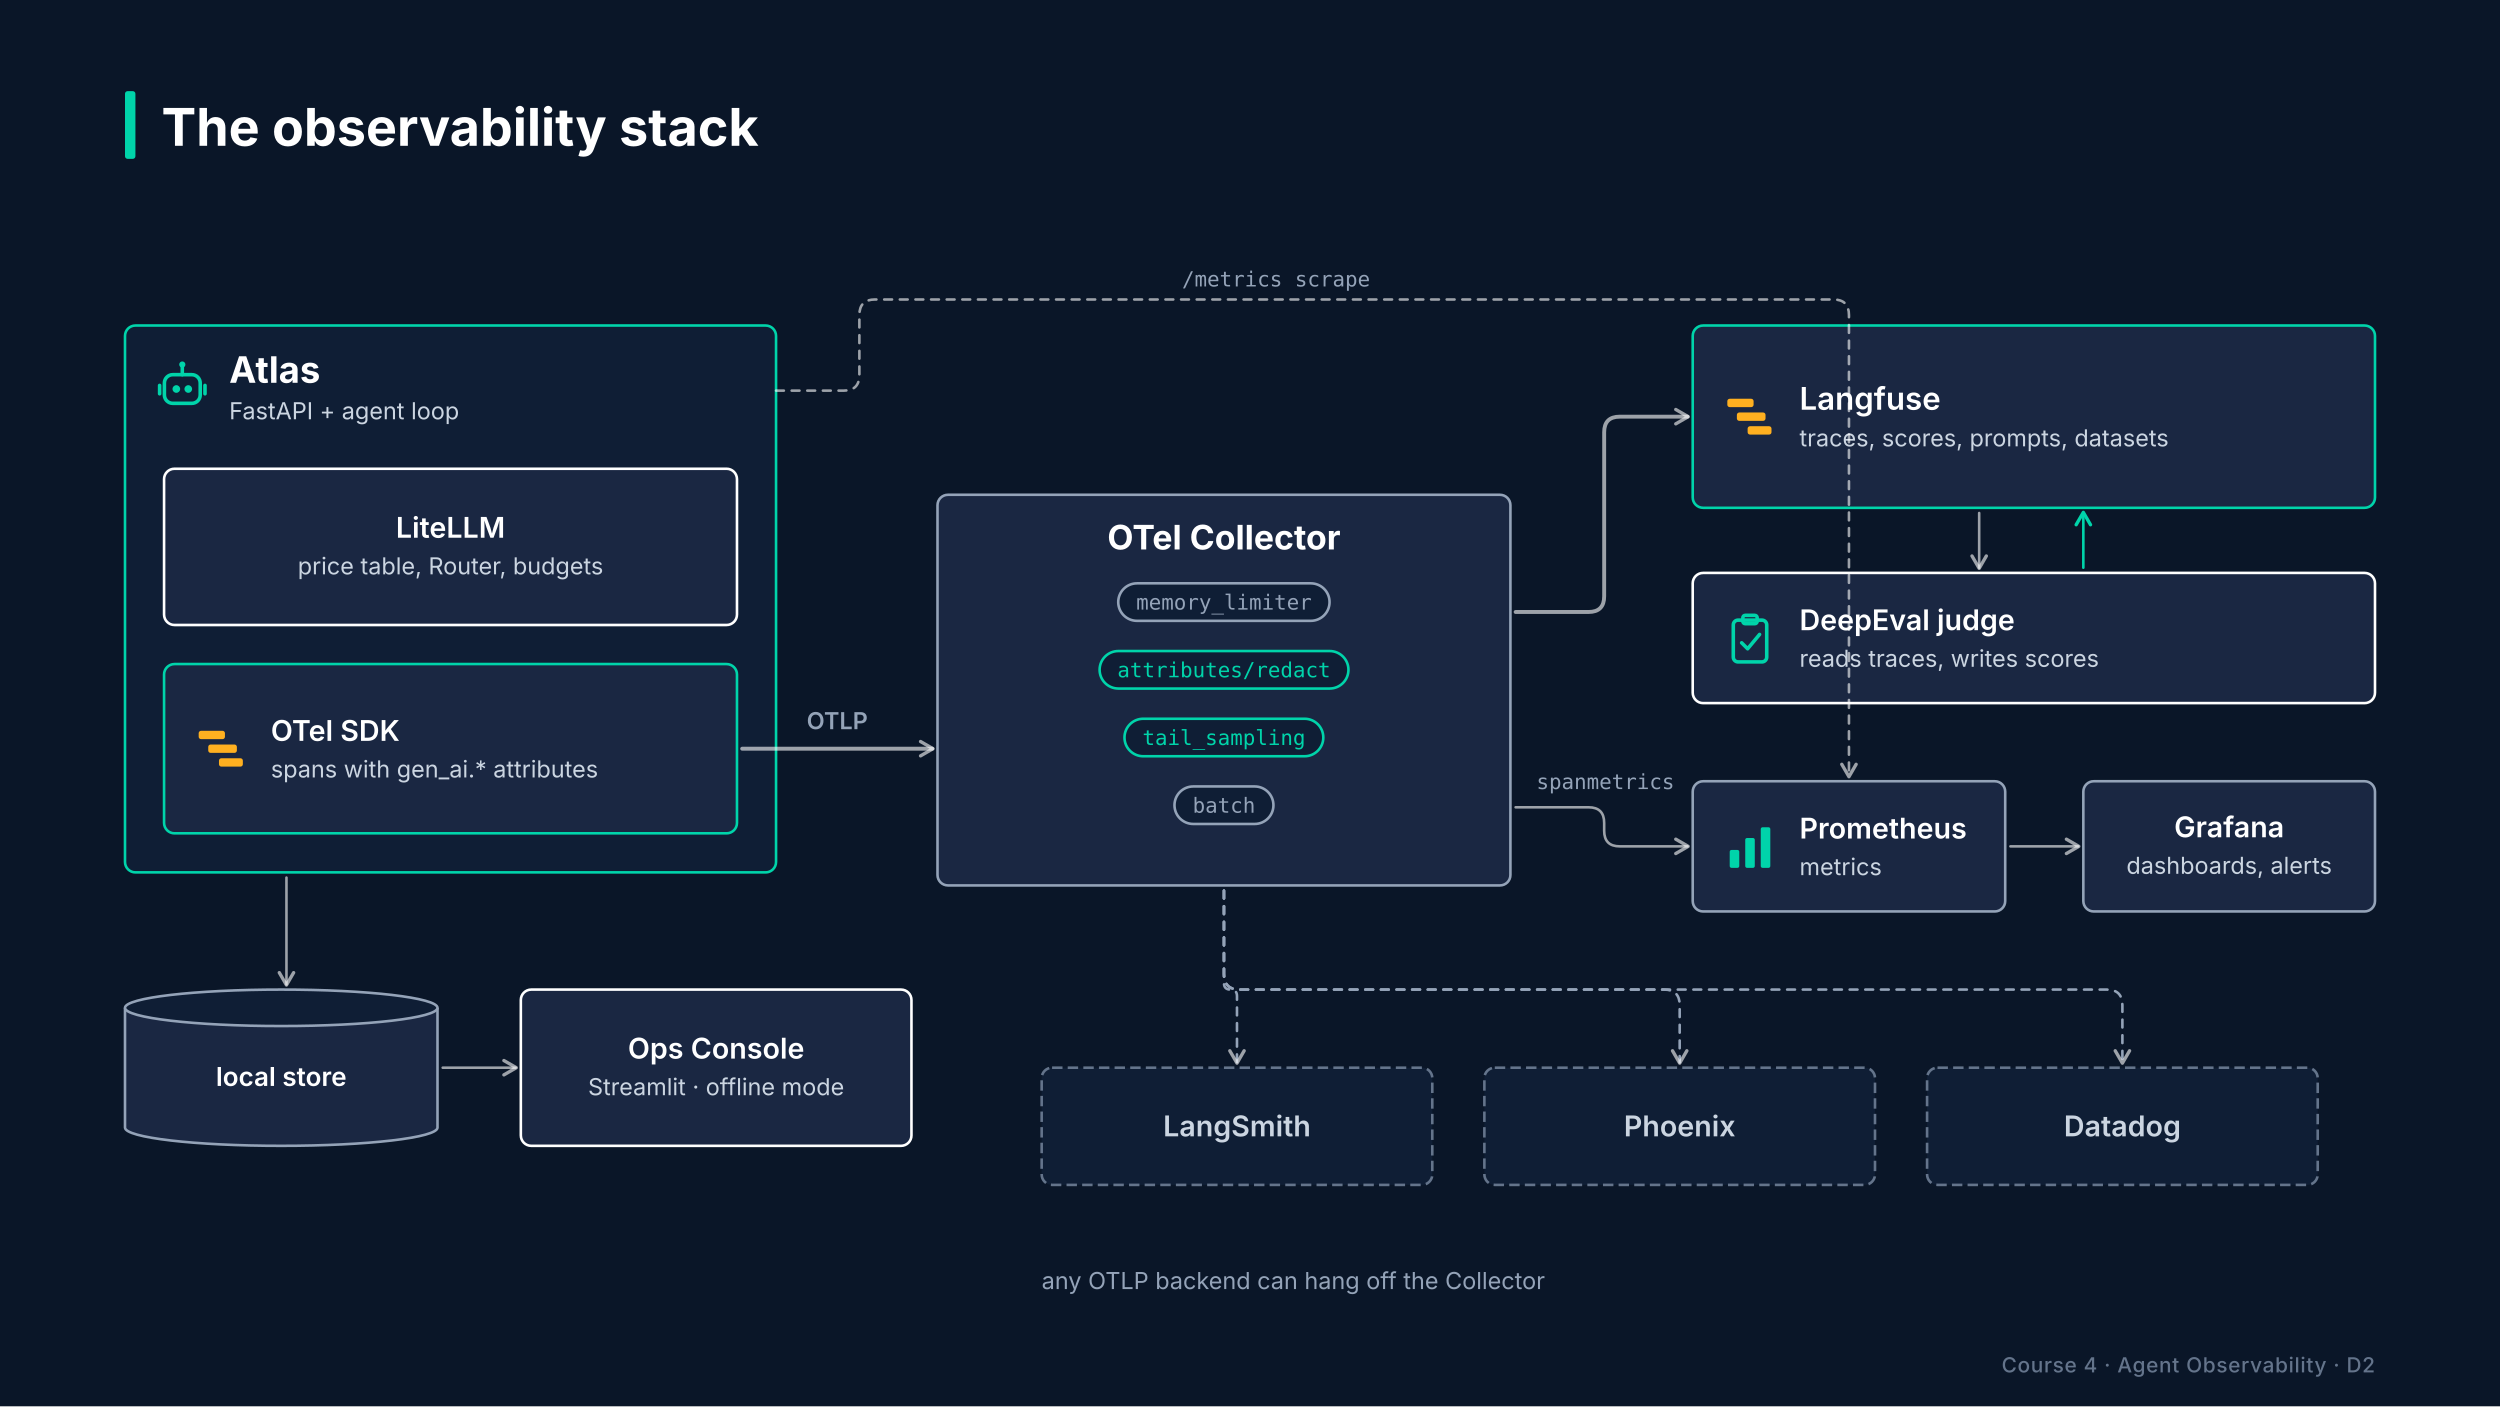
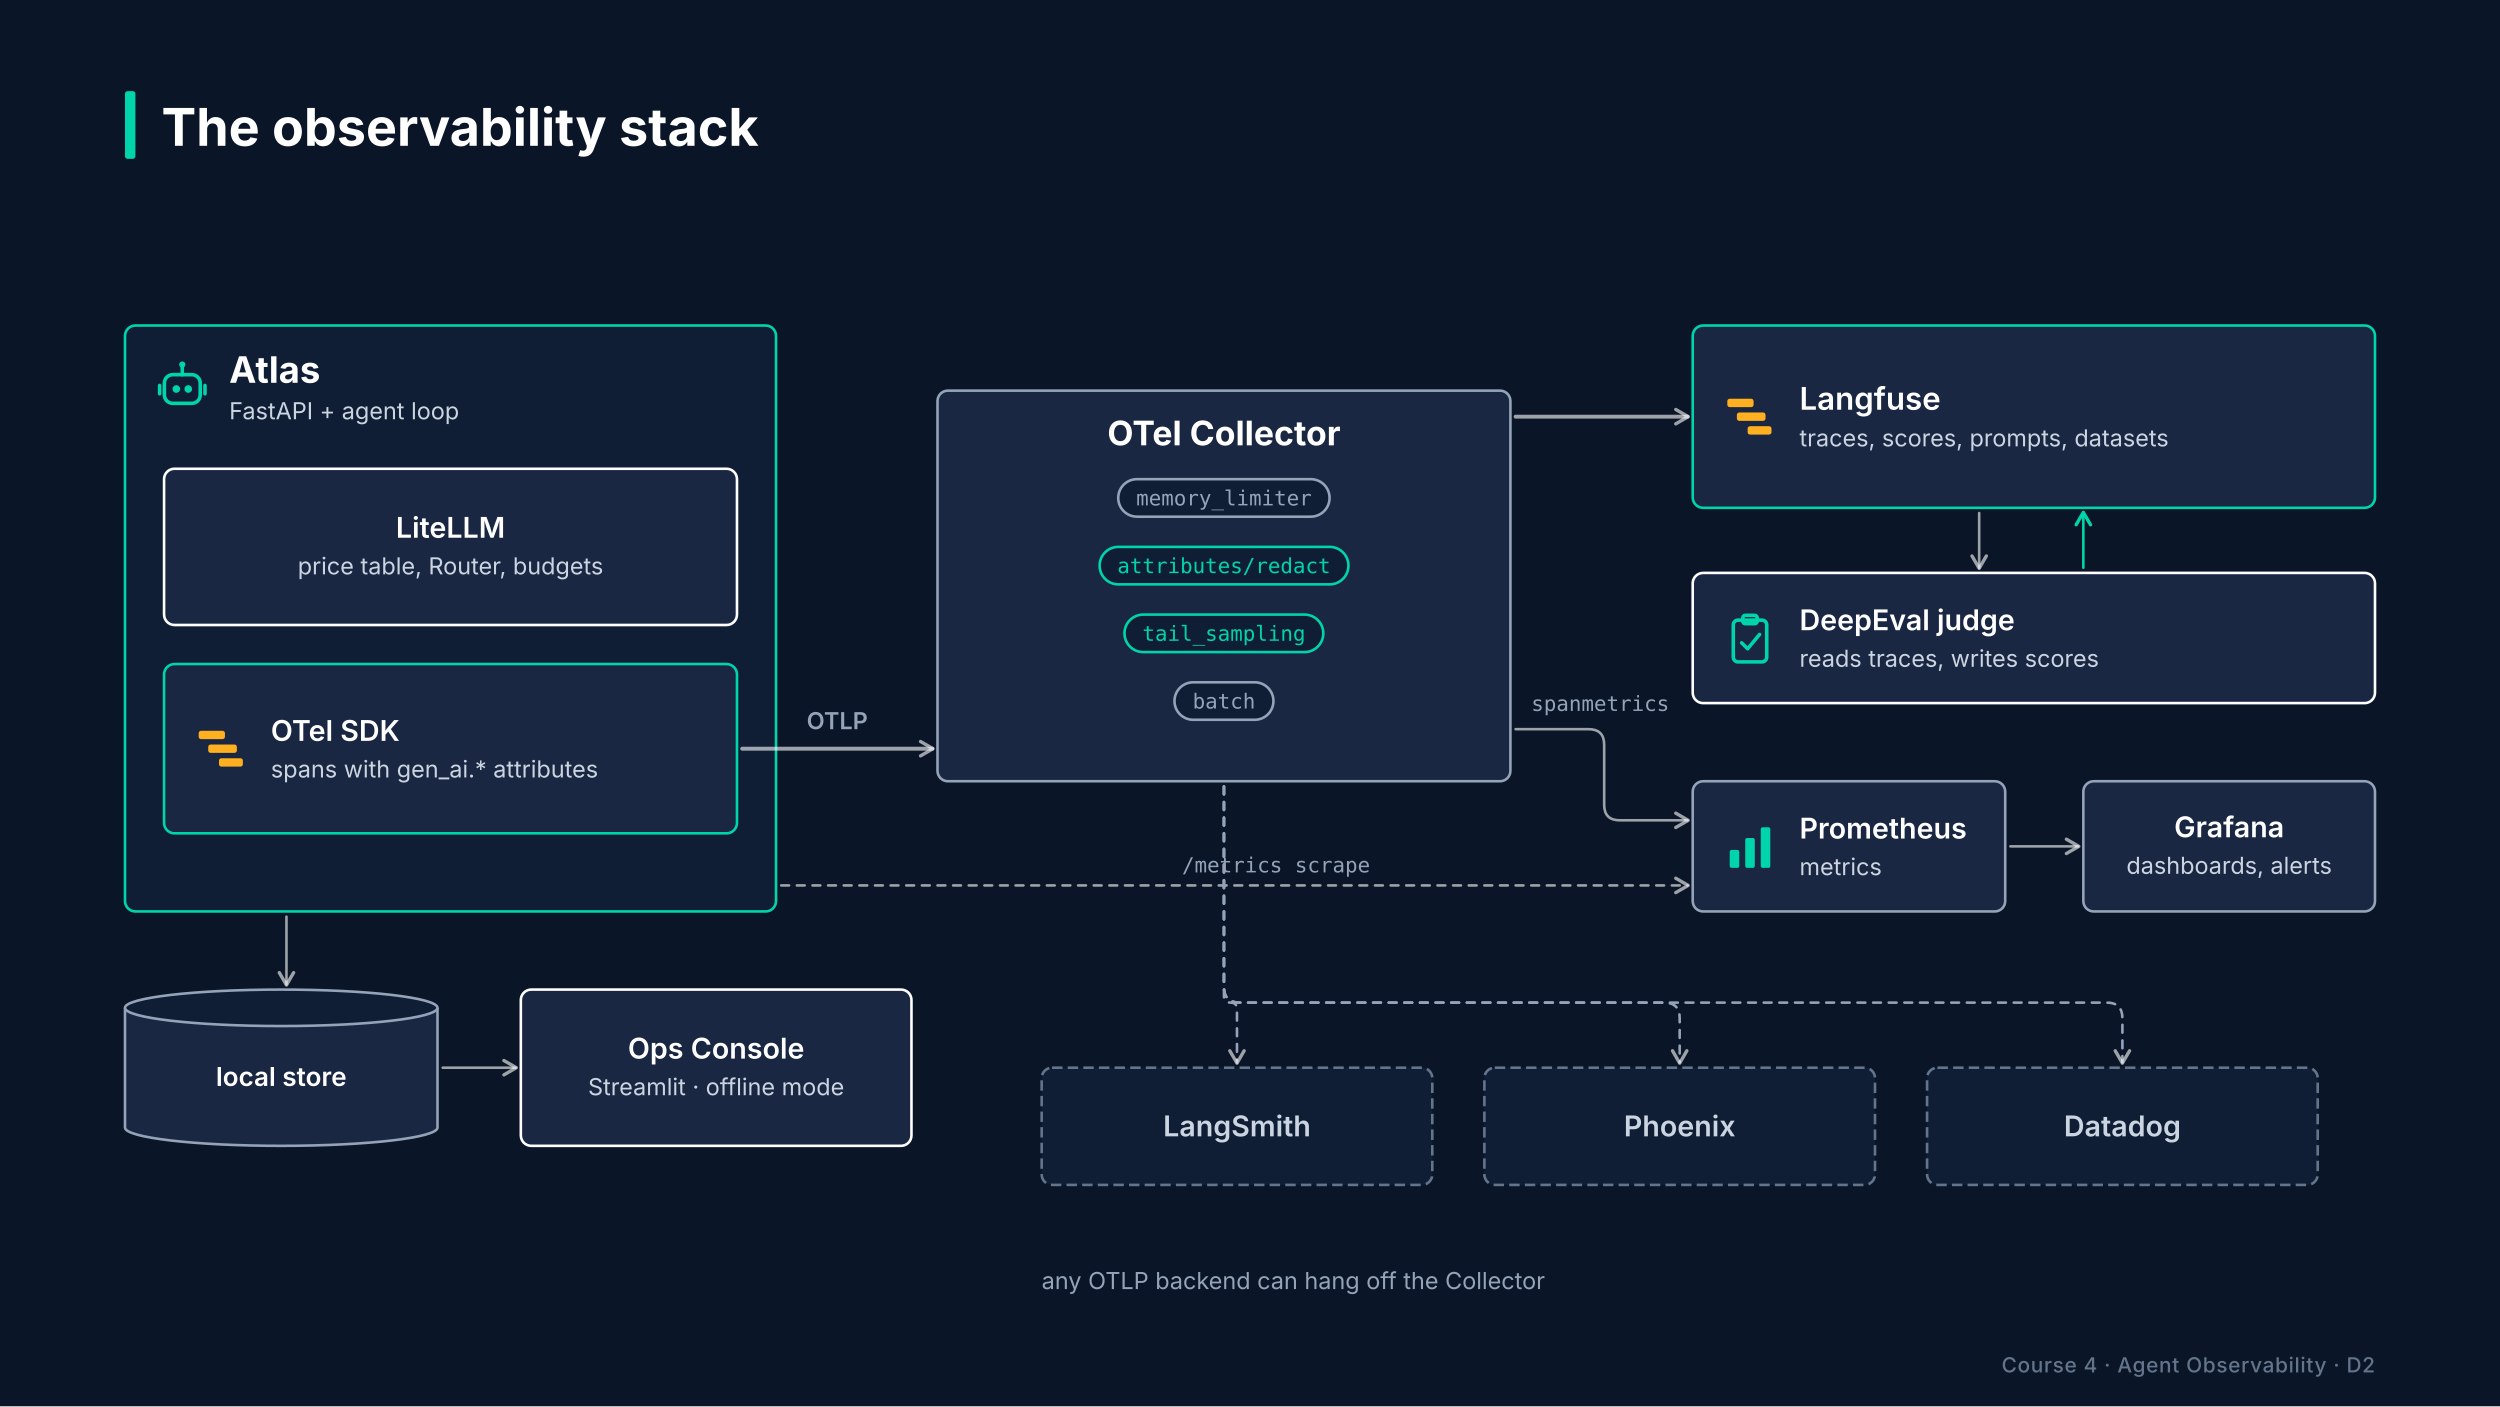
<svg xmlns="http://www.w3.org/2000/svg" viewBox="0 0 1920 1080" width="1920" height="1080" role="img" aria-labelledby="t-D2">
  <defs>
    <marker id="arr-flow" viewBox="0 0 16 16" markerWidth="16" markerHeight="16" refX="12" refY="8" orient="auto-start-reverse" markerUnits="userSpaceOnUse">
      <path d="M3 2.5 L12.5 8 L3 13.5" fill="none" stroke="#FFFFFF99" stroke-width="2.6" stroke-linecap="round" stroke-linejoin="round" />
    </marker>
    <marker id="arr-teal" viewBox="0 0 16 16" markerWidth="16" markerHeight="16" refX="12" refY="8" orient="auto-start-reverse" markerUnits="userSpaceOnUse">
      <path d="M3 2.5 L12.5 8 L3 13.5" fill="none" stroke="#00D4AA" stroke-width="2.6" stroke-linecap="round" stroke-linejoin="round" />
    </marker>
    <marker id="arr-red" viewBox="0 0 16 16" markerWidth="16" markerHeight="16" refX="12" refY="8" orient="auto-start-reverse" markerUnits="userSpaceOnUse">
      <path d="M3 2.5 L12.5 8 L3 13.5" fill="none" stroke="#FF4B4B" stroke-width="2.6" stroke-linecap="round" stroke-linejoin="round" />
    </marker>
    <marker id="arr-amber" viewBox="0 0 16 16" markerWidth="16" markerHeight="16" refX="12" refY="8" orient="auto-start-reverse" markerUnits="userSpaceOnUse">
      <path d="M3 2.5 L12.5 8 L3 13.5" fill="none" stroke="#FFB020" stroke-width="2.6" stroke-linecap="round" stroke-linejoin="round" />
    </marker>
    <marker id="arr-gray" viewBox="0 0 16 16" markerWidth="16" markerHeight="16" refX="12" refY="8" orient="auto-start-reverse" markerUnits="userSpaceOnUse">
      <path d="M3 2.5 L12.5 8 L3 13.5" fill="none" stroke="#64748B" stroke-width="2.6" stroke-linecap="round" stroke-linejoin="round" />
    </marker>
    <marker id="arr-white" viewBox="0 0 16 16" markerWidth="16" markerHeight="16" refX="12" refY="8" orient="auto-start-reverse" markerUnits="userSpaceOnUse">
      <path d="M3 2.5 L12.5 8 L3 13.5" fill="none" stroke="#FFFFFF" stroke-width="2.6" stroke-linecap="round" stroke-linejoin="round" />
    </marker>
  </defs>
  <rect width="1920" height="1080" fill="#0A1628" />
  <g id="diagram-title">
    <rect x="96" y="70" width="8" height="52" rx="2" fill="#00D4AA" />
    <text x="124" y="112" font-family="Inter, 'Inter var', 'Helvetica Neue', Arial, sans-serif" font-size="40" font-weight="700" fill="#FFFFFF">The observability stack</text>
    <text x="1824" y="1054" font-family="Inter, 'Inter var', 'Helvetica Neue', Arial, sans-serif" font-size="16" font-weight="500" fill="#64748B" text-anchor="end" letter-spacing="0.5">Course 4 · Agent Observability · D2</text>
  </g>
  <g id="build-1">
-     <rect x="96" y="250" width="500" height="420" rx="8" fill="#0F1E35" stroke="#00D4AA" stroke-width="2" />
+     <rect x="96" y="250" width="500" height="450" rx="8" fill="#0F1E35" stroke="#00D4AA" stroke-width="2" />
    <g transform="translate(118.0 274.0) scale(0.917)">
      <rect x="9" y="15" width="30" height="24" rx="7" fill="none" stroke="#00D4AA" stroke-width="3" stroke-linecap="round" stroke-linejoin="round" />
      <circle cx="19" cy="27" r="3.2" fill="#00D4AA" />
      <circle cx="29" cy="27" r="3.2" fill="#00D4AA" />
      <path d="M24 15 V8" fill="none" stroke="#00D4AA" stroke-width="3" stroke-linecap="round" stroke-linejoin="round" />
      <circle cx="24" cy="6.5" r="2.6" fill="#00D4AA" />
      <path d="M5 24 V31 M43 24 V31" fill="none" stroke="#00D4AA" stroke-width="3" stroke-linecap="round" stroke-linejoin="round" />
    </g>
    <text x="176" y="294" font-family="Inter, 'Inter var', 'Helvetica Neue', Arial, sans-serif" font-size="28" font-weight="700" fill="#FFFFFF" text-anchor="start">Atlas</text>
    <text x="176" y="322" font-family="Inter, 'Inter var', 'Helvetica Neue', Arial, sans-serif" font-size="18" font-weight="400" fill="#CBD5E1" text-anchor="start">FastAPI + agent loop</text>
    <rect x="126" y="360" width="440" height="120" rx="8" fill="#1A2742" stroke="#FFFFFF" stroke-width="2" />
    <text x="346.0" y="413.0" font-family="Inter, 'Inter var', 'Helvetica Neue', Arial, sans-serif" font-size="22" font-weight="600" fill="#FFFFFF" text-anchor="middle">LiteLLM</text>
    <text x="346.0" y="441.1" font-family="Inter, 'Inter var', 'Helvetica Neue', Arial, sans-serif" font-size="18" font-weight="400" fill="#CBD5E1" text-anchor="middle">price table, Router, budgets</text>
    <rect x="126" y="510" width="440" height="130" rx="8" fill="#1A2742" stroke="#00D4AA" stroke-width="2" />
    <g transform="translate(148.0 553.0) scale(0.917)">
      <rect x="5" y="9" width="22" height="7" rx="2" fill="#FFB020" />
      <rect x="13" y="20.5" width="24" height="7" rx="2" fill="#FFB020" />
      <rect x="22" y="32" width="20" height="7" rx="2" fill="#FFB020" />
    </g>
    <text x="208" y="569.0" font-family="Inter, 'Inter var', 'Helvetica Neue', Arial, sans-serif" font-size="22" font-weight="600" fill="#FFFFFF" text-anchor="start">OTel SDK</text>
    <text x="208" y="597.1" font-family="Inter, 'Inter var', 'Helvetica Neue', Arial, sans-serif" font-size="18" font-weight="400" fill="#CBD5E1" text-anchor="start">spans with gen_ai.* attributes</text>
-     <rect x="720" y="380" width="440" height="300" rx="8" fill="#1A2742" stroke="#94A3B8" stroke-width="2" />
-     <text x="940" y="422" font-family="Inter, 'Inter var', 'Helvetica Neue', Arial, sans-serif" font-size="26" font-weight="700" fill="#FFFFFF" text-anchor="middle">OTel Collector</text>
-     <rect x="858.8" y="448" width="162.3" height="28.8" rx="14.4" fill="#0F1E35" stroke="#94A3B8" stroke-width="2" />
-     <text x="940.0" y="468.16" font-family="'JetBrains Mono', 'Fira Code', Menlo, Consolas, monospace" font-size="16" font-weight="500" fill="#94A3B8" text-anchor="middle">memory_limiter</text>
-     <rect x="844.5" y="500" width="191.1" height="28.8" rx="14.4" fill="#0F1E35" stroke="#00D4AA" stroke-width="2" />
-     <text x="940.0" y="520.16" font-family="'JetBrains Mono', 'Fira Code', Menlo, Consolas, monospace" font-size="16" font-weight="500" fill="#00D4AA" text-anchor="middle">attributes/redact</text>
-     <rect x="863.6" y="552" width="152.7" height="28.8" rx="14.4" fill="#0F1E35" stroke="#00D4AA" stroke-width="2" />
-     <text x="940.0" y="572.16" font-family="'JetBrains Mono', 'Fira Code', Menlo, Consolas, monospace" font-size="16" font-weight="500" fill="#00D4AA" text-anchor="middle">tail_sampling</text>
-     <rect x="902.0" y="604" width="76.0" height="28.8" rx="14.4" fill="#0F1E35" stroke="#94A3B8" stroke-width="2" />
-     <text x="940.0" y="624.16" font-family="'JetBrains Mono', 'Fira Code', Menlo, Consolas, monospace" font-size="16" font-weight="500" fill="#94A3B8" text-anchor="middle">batch</text>
+     <rect x="720" y="300" width="440" height="300" rx="8" fill="#1A2742" stroke="#94A3B8" stroke-width="2" />
+     <text x="940" y="342" font-family="Inter, 'Inter var', 'Helvetica Neue', Arial, sans-serif" font-size="26" font-weight="700" fill="#FFFFFF" text-anchor="middle">OTel Collector</text>
+     <rect x="858.8" y="368" width="162.3" height="28.8" rx="14.4" fill="#0F1E35" stroke="#94A3B8" stroke-width="2" />
+     <text x="940.0" y="388.16" font-family="'JetBrains Mono', 'Fira Code', Menlo, Consolas, monospace" font-size="16" font-weight="500" fill="#94A3B8" text-anchor="middle">memory_limiter</text>
+     <rect x="844.5" y="420" width="191.1" height="28.8" rx="14.4" fill="#0F1E35" stroke="#00D4AA" stroke-width="2" />
+     <text x="940.0" y="440.16" font-family="'JetBrains Mono', 'Fira Code', Menlo, Consolas, monospace" font-size="16" font-weight="500" fill="#00D4AA" text-anchor="middle">attributes/redact</text>
+     <rect x="863.6" y="472" width="152.7" height="28.8" rx="14.4" fill="#0F1E35" stroke="#00D4AA" stroke-width="2" />
+     <text x="940.0" y="492.16" font-family="'JetBrains Mono', 'Fira Code', Menlo, Consolas, monospace" font-size="16" font-weight="500" fill="#00D4AA" text-anchor="middle">tail_sampling</text>
+     <rect x="902.0" y="524" width="76.0" height="28.8" rx="14.4" fill="#0F1E35" stroke="#94A3B8" stroke-width="2" />
+     <text x="940.0" y="544.16" font-family="'JetBrains Mono', 'Fira Code', Menlo, Consolas, monospace" font-size="16" font-weight="500" fill="#94A3B8" text-anchor="middle">batch</text>
    <path d="M570 575 L716 575" fill="none" stroke="#FFFFFF99" stroke-width="3" stroke-linecap="round" stroke-linejoin="round" marker-end="url(#arr-flow)" />
    <text x="643" y="560" font-family="Inter, 'Inter var', 'Helvetica Neue', Arial, sans-serif" font-size="18" font-weight="600" fill="#94A3B8" text-anchor="middle">OTLP</text>
    <rect x="1300" y="250" width="524" height="140" rx="8" fill="#1A2742" stroke="#00D4AA" stroke-width="2" />
    <g transform="translate(1322.0 298.0) scale(0.917)">
      <rect x="5" y="9" width="22" height="7" rx="2" fill="#FFB020" />
      <rect x="13" y="20.5" width="24" height="7" rx="2" fill="#FFB020" />
      <rect x="22" y="32" width="20" height="7" rx="2" fill="#FFB020" />
    </g>
    <text x="1382" y="314.7" font-family="Inter, 'Inter var', 'Helvetica Neue', Arial, sans-serif" font-size="24" font-weight="600" fill="#FFFFFF" text-anchor="start">Langfuse</text>
    <text x="1382" y="342.8" font-family="Inter, 'Inter var', 'Helvetica Neue', Arial, sans-serif" font-size="18" font-weight="400" fill="#CBD5E1" text-anchor="start">traces, scores, prompts, datasets</text>
    <rect x="1300" y="440" width="524" height="100" rx="8" fill="#1A2742" stroke="#FFFFFF" stroke-width="2" />
    <g transform="translate(1322.0 468.0) scale(0.917)">
      <rect x="10" y="9" width="28" height="35" rx="4" fill="none" stroke="#00D4AA" stroke-width="3" stroke-linecap="round" stroke-linejoin="round" />
      <rect x="18" y="5" width="12" height="7" rx="2" fill="none" stroke="#00D4AA" stroke-width="3" stroke-linecap="round" stroke-linejoin="round" />
      <path d="M17 28 L22 33 L32 21" fill="none" stroke="#00D4AA" stroke-width="3" stroke-linecap="round" stroke-linejoin="round" />
    </g>
    <text x="1382" y="484.0" font-family="Inter, 'Inter var', 'Helvetica Neue', Arial, sans-serif" font-size="22" font-weight="600" fill="#FFFFFF" text-anchor="start">DeepEval judge</text>
    <text x="1382" y="512.1" font-family="Inter, 'Inter var', 'Helvetica Neue', Arial, sans-serif" font-size="18" font-weight="400" fill="#CBD5E1" text-anchor="start">reads traces, writes scores</text>
    <path d="M1520 394 L1520 436" fill="none" stroke="#FFFFFF99" stroke-width="2" stroke-linecap="round" stroke-linejoin="round" marker-end="url(#arr-flow)" />
    <path d="M1600 436 L1600 394" fill="none" stroke="#00D4AA" stroke-width="2" stroke-linecap="round" stroke-linejoin="round" marker-end="url(#arr-teal)" />
-     <path d="M1164 470 L1220.0 470.0 Q1232 470 1232.0 458.0 L1232.0 332.0 Q1232 320 1244.0 320.0 L1296 320" fill="none" stroke="#FFFFFF99" stroke-width="3" stroke-linecap="round" stroke-linejoin="round" marker-end="url(#arr-flow)" />
+     <path d="M1164 320 L1296 320" fill="none" stroke="#FFFFFF99" stroke-width="3" stroke-linecap="round" stroke-linejoin="round" marker-end="url(#arr-flow)" />
    <rect x="1300" y="600" width="240" height="100" rx="8" fill="#1A2742" stroke="#94A3B8" stroke-width="2" />
    <g transform="translate(1322.0 628.0) scale(0.917)">
      <rect x="7" y="27" width="8" height="15" rx="1.5" fill="#00D4AA" />
      <rect x="20" y="17" width="8" height="25" rx="1.5" fill="#00D4AA" />
      <rect x="33" y="8" width="8" height="34" rx="1.5" fill="#00D4AA" />
    </g>
    <text x="1382" y="644.0" font-family="Inter, 'Inter var', 'Helvetica Neue', Arial, sans-serif" font-size="22" font-weight="600" fill="#FFFFFF" text-anchor="start">Prometheus</text>
    <text x="1382" y="672.1" font-family="Inter, 'Inter var', 'Helvetica Neue', Arial, sans-serif" font-size="18" font-weight="400" fill="#CBD5E1" text-anchor="start">metrics</text>
    <rect x="1600" y="600" width="224" height="100" rx="8" fill="#1A2742" stroke="#94A3B8" stroke-width="2" />
    <text x="1712.0" y="643.0" font-family="Inter, 'Inter var', 'Helvetica Neue', Arial, sans-serif" font-size="22" font-weight="600" fill="#FFFFFF" text-anchor="middle">Grafana</text>
    <text x="1712.0" y="671.1" font-family="Inter, 'Inter var', 'Helvetica Neue', Arial, sans-serif" font-size="18" font-weight="400" fill="#CBD5E1" text-anchor="middle">dashboards, alerts</text>
    <path d="M1544 650 L1596 650" fill="none" stroke="#FFFFFF99" stroke-width="2" stroke-linecap="round" stroke-linejoin="round" marker-end="url(#arr-flow)" />
-     <path d="M1164 620 L1220.0 620.0 Q1232 620 1232.0 632.0 L1232.0 638.0 Q1232 650 1244.0 650.0 L1296 650" fill="none" stroke="#FFFFFF99" stroke-width="2" stroke-linecap="round" stroke-linejoin="round" marker-end="url(#arr-flow)" />
-     <text x="1180" y="606" font-family="'JetBrains Mono', 'Fira Code', Menlo, Consolas, monospace" font-size="16" font-weight="400" fill="#94A3B8" text-anchor="start">spanmetrics</text>
-     <path d="M596 300 L648.0 300.0 Q660 300 660.0 288.0 L660.0 242.0 Q660 230 672.0 230.0 L1408.0 230.0 Q1420 230 1420.0 242.0 L1420 596" fill="none" stroke="#FFFFFF99" stroke-width="2" stroke-linecap="round" stroke-linejoin="round" stroke-dasharray="6 6" marker-end="url(#arr-flow)" />
-     <text x="980" y="220" font-family="'JetBrains Mono', 'Fira Code', Menlo, Consolas, monospace" font-size="16" font-weight="400" fill="#94A3B8" text-anchor="middle">/metrics scrape</text>
+     <path d="M1164 560 L1220.0 560.0 Q1232 560 1232.0 572.0 L1232.0 618.0 Q1232 630 1244.0 630.0 L1296 630" fill="none" stroke="#FFFFFF99" stroke-width="2" stroke-linecap="round" stroke-linejoin="round" marker-end="url(#arr-flow)" />
+     <text x="1176" y="546" font-family="'JetBrains Mono', 'Fira Code', Menlo, Consolas, monospace" font-size="16" font-weight="400" fill="#94A3B8" text-anchor="start">spanmetrics</text>
+     <path d="M600 680 L1296 680" fill="none" stroke="#FFFFFF99" stroke-width="2" stroke-linecap="round" stroke-linejoin="round" stroke-dasharray="6 6" marker-end="url(#arr-flow)" />
+     <text x="980" y="670" font-family="'JetBrains Mono', 'Fira Code', Menlo, Consolas, monospace" font-size="16" font-weight="400" fill="#94A3B8" text-anchor="middle">/metrics scrape</text>
    <path d="M96 774 V866 A120.0 14 0 0 0 336 866 V774" fill="#1A2742" stroke="#94A3B8" stroke-width="2" />
    <ellipse cx="216.0" cy="774" rx="120.0" ry="14" fill="#0F1E35" stroke="#94A3B8" stroke-width="2" />
    <text x="216.0" y="834.0" font-family="Inter, 'Inter var', 'Helvetica Neue', Arial, sans-serif" font-size="20" font-weight="600" fill="#FFFFFF" text-anchor="middle">local store</text>
    <rect x="400" y="760" width="300" height="120" rx="8" fill="#1A2742" stroke="#FFFFFF" stroke-width="2" />
    <text x="550.0" y="813.0" font-family="Inter, 'Inter var', 'Helvetica Neue', Arial, sans-serif" font-size="22" font-weight="600" fill="#FFFFFF" text-anchor="middle">Ops Console</text>
    <text x="550.0" y="841.1" font-family="Inter, 'Inter var', 'Helvetica Neue', Arial, sans-serif" font-size="18" font-weight="400" fill="#CBD5E1" text-anchor="middle">Streamlit · offline mode</text>
-     <path d="M220 674 L220 756" fill="none" stroke="#FFFFFF99" stroke-width="2" stroke-linecap="round" stroke-linejoin="round" marker-end="url(#arr-flow)" />
+     <path d="M220 704 L220 756" fill="none" stroke="#FFFFFF99" stroke-width="2" stroke-linecap="round" stroke-linejoin="round" marker-end="url(#arr-flow)" />
    <path d="M340 820 L396 820" fill="none" stroke="#FFFFFF99" stroke-width="2" stroke-linecap="round" stroke-linejoin="round" marker-end="url(#arr-flow)" />
  </g>
  <g id="build-2">
    <rect x="800" y="820" width="300" height="90" rx="8" fill="#0F1E35" stroke="#64748B" stroke-width="2" stroke-dasharray="8 4" />
    <text x="950.0" y="872.7" font-family="Inter, 'Inter var', 'Helvetica Neue', Arial, sans-serif" font-size="22" font-weight="600" fill="#CBD5E1" text-anchor="middle">LangSmith</text>
-     <path d="M940 684 L940.0 755.0 Q940 760 945.0 760.0 L945.0 760.0 Q950 760 950.0 765.0 L950 816" fill="none" stroke="#94A3B8" stroke-width="2" stroke-linecap="round" stroke-linejoin="round" stroke-dasharray="6 6" marker-end="url(#arr-flow)" />
+     <path d="M940 604 L940.0 765.0 Q940 770 945.0 770.0 L945.0 770.0 Q950 770 950.0 775.0 L950 816" fill="none" stroke="#94A3B8" stroke-width="2" stroke-linecap="round" stroke-linejoin="round" stroke-dasharray="6 6" marker-end="url(#arr-flow)" />
    <rect x="1140" y="820" width="300" height="90" rx="8" fill="#0F1E35" stroke="#64748B" stroke-width="2" stroke-dasharray="8 4" />
    <text x="1290.0" y="872.7" font-family="Inter, 'Inter var', 'Helvetica Neue', Arial, sans-serif" font-size="22" font-weight="600" fill="#CBD5E1" text-anchor="middle">Phoenix</text>
-     <path d="M940 684 L940.0 748.0 Q940 760 952.0 760.0 L1278.0 760.0 Q1290 760 1290.0 772.0 L1290 816" fill="none" stroke="#94A3B8" stroke-width="2" stroke-linecap="round" stroke-linejoin="round" stroke-dasharray="6 6" marker-end="url(#arr-flow)" />
+     <path d="M940 604 L940.0 758.0 Q940 770 952.0 770.0 L1278.0 770.0 Q1290 770 1290.0 782.0 L1290 816" fill="none" stroke="#94A3B8" stroke-width="2" stroke-linecap="round" stroke-linejoin="round" stroke-dasharray="6 6" marker-end="url(#arr-flow)" />
    <rect x="1480" y="820" width="300" height="90" rx="8" fill="#0F1E35" stroke="#64748B" stroke-width="2" stroke-dasharray="8 4" />
    <text x="1630.0" y="872.7" font-family="Inter, 'Inter var', 'Helvetica Neue', Arial, sans-serif" font-size="22" font-weight="600" fill="#CBD5E1" text-anchor="middle">Datadog</text>
-     <path d="M940 684 L940.0 748.0 Q940 760 952.0 760.0 L1618.0 760.0 Q1630 760 1630.0 772.0 L1630 816" fill="none" stroke="#94A3B8" stroke-width="2" stroke-linecap="round" stroke-linejoin="round" stroke-dasharray="6 6" marker-end="url(#arr-flow)" />
+     <path d="M940 604 L940.0 758.0 Q940 770 952.0 770.0 L1618.0 770.0 Q1630 770 1630.0 782.0 L1630 816" fill="none" stroke="#94A3B8" stroke-width="2" stroke-linecap="round" stroke-linejoin="round" stroke-dasharray="6 6" marker-end="url(#arr-flow)" />
    <text x="800" y="990" font-family="Inter, 'Inter var', 'Helvetica Neue', Arial, sans-serif" font-size="18" font-weight="400" fill="#94A3B8" text-anchor="start">any OTLP backend can hang off the Collector</text>
  </g>
</svg>
